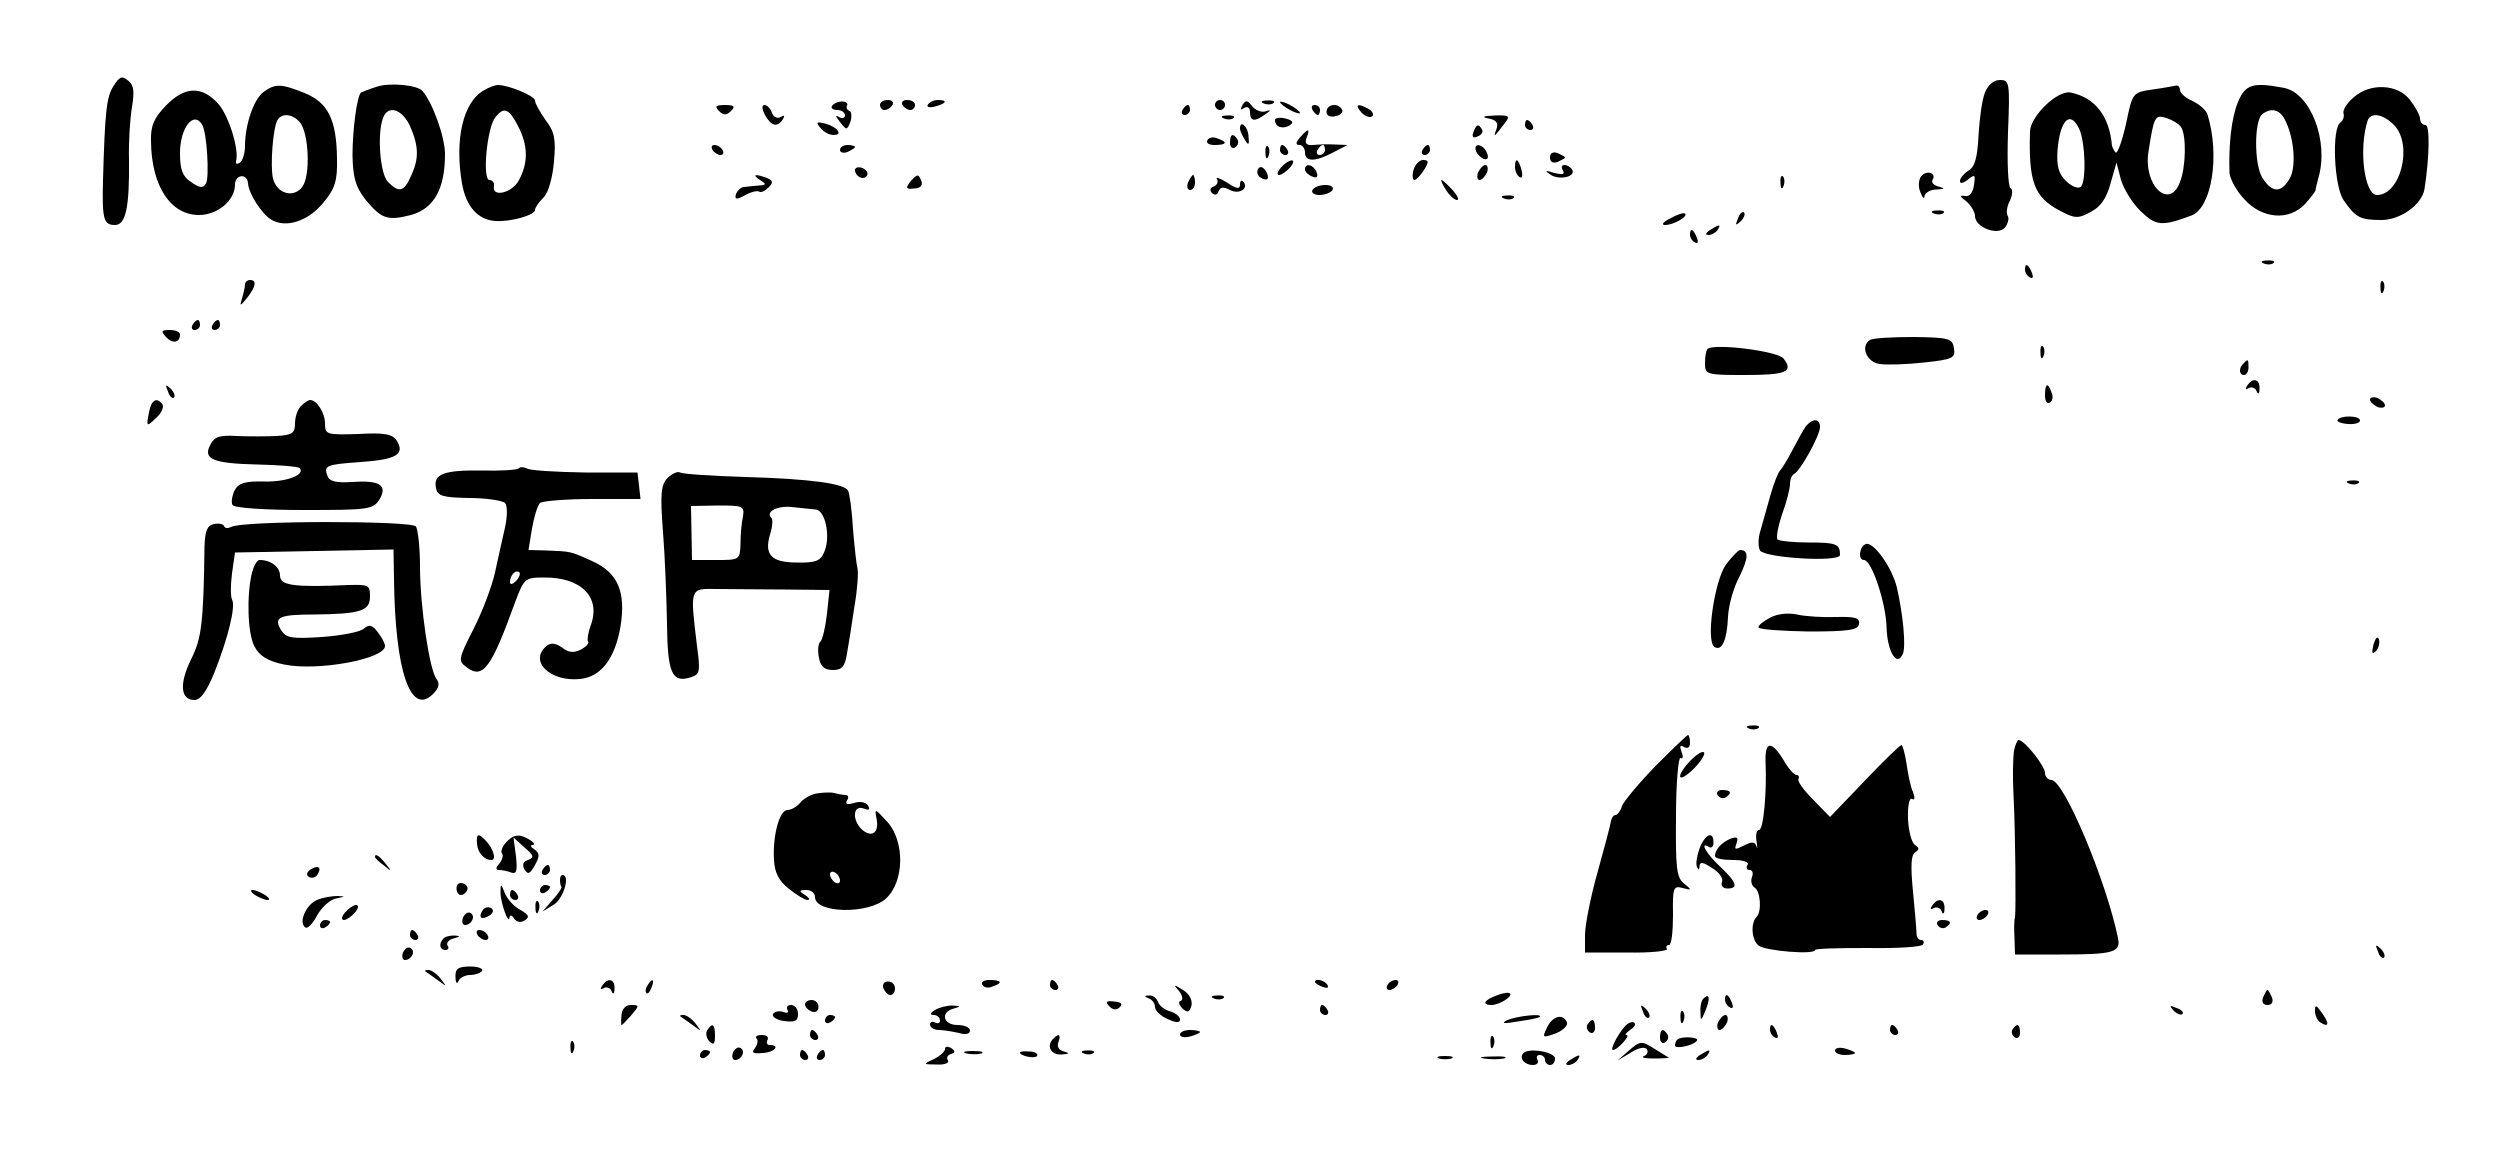
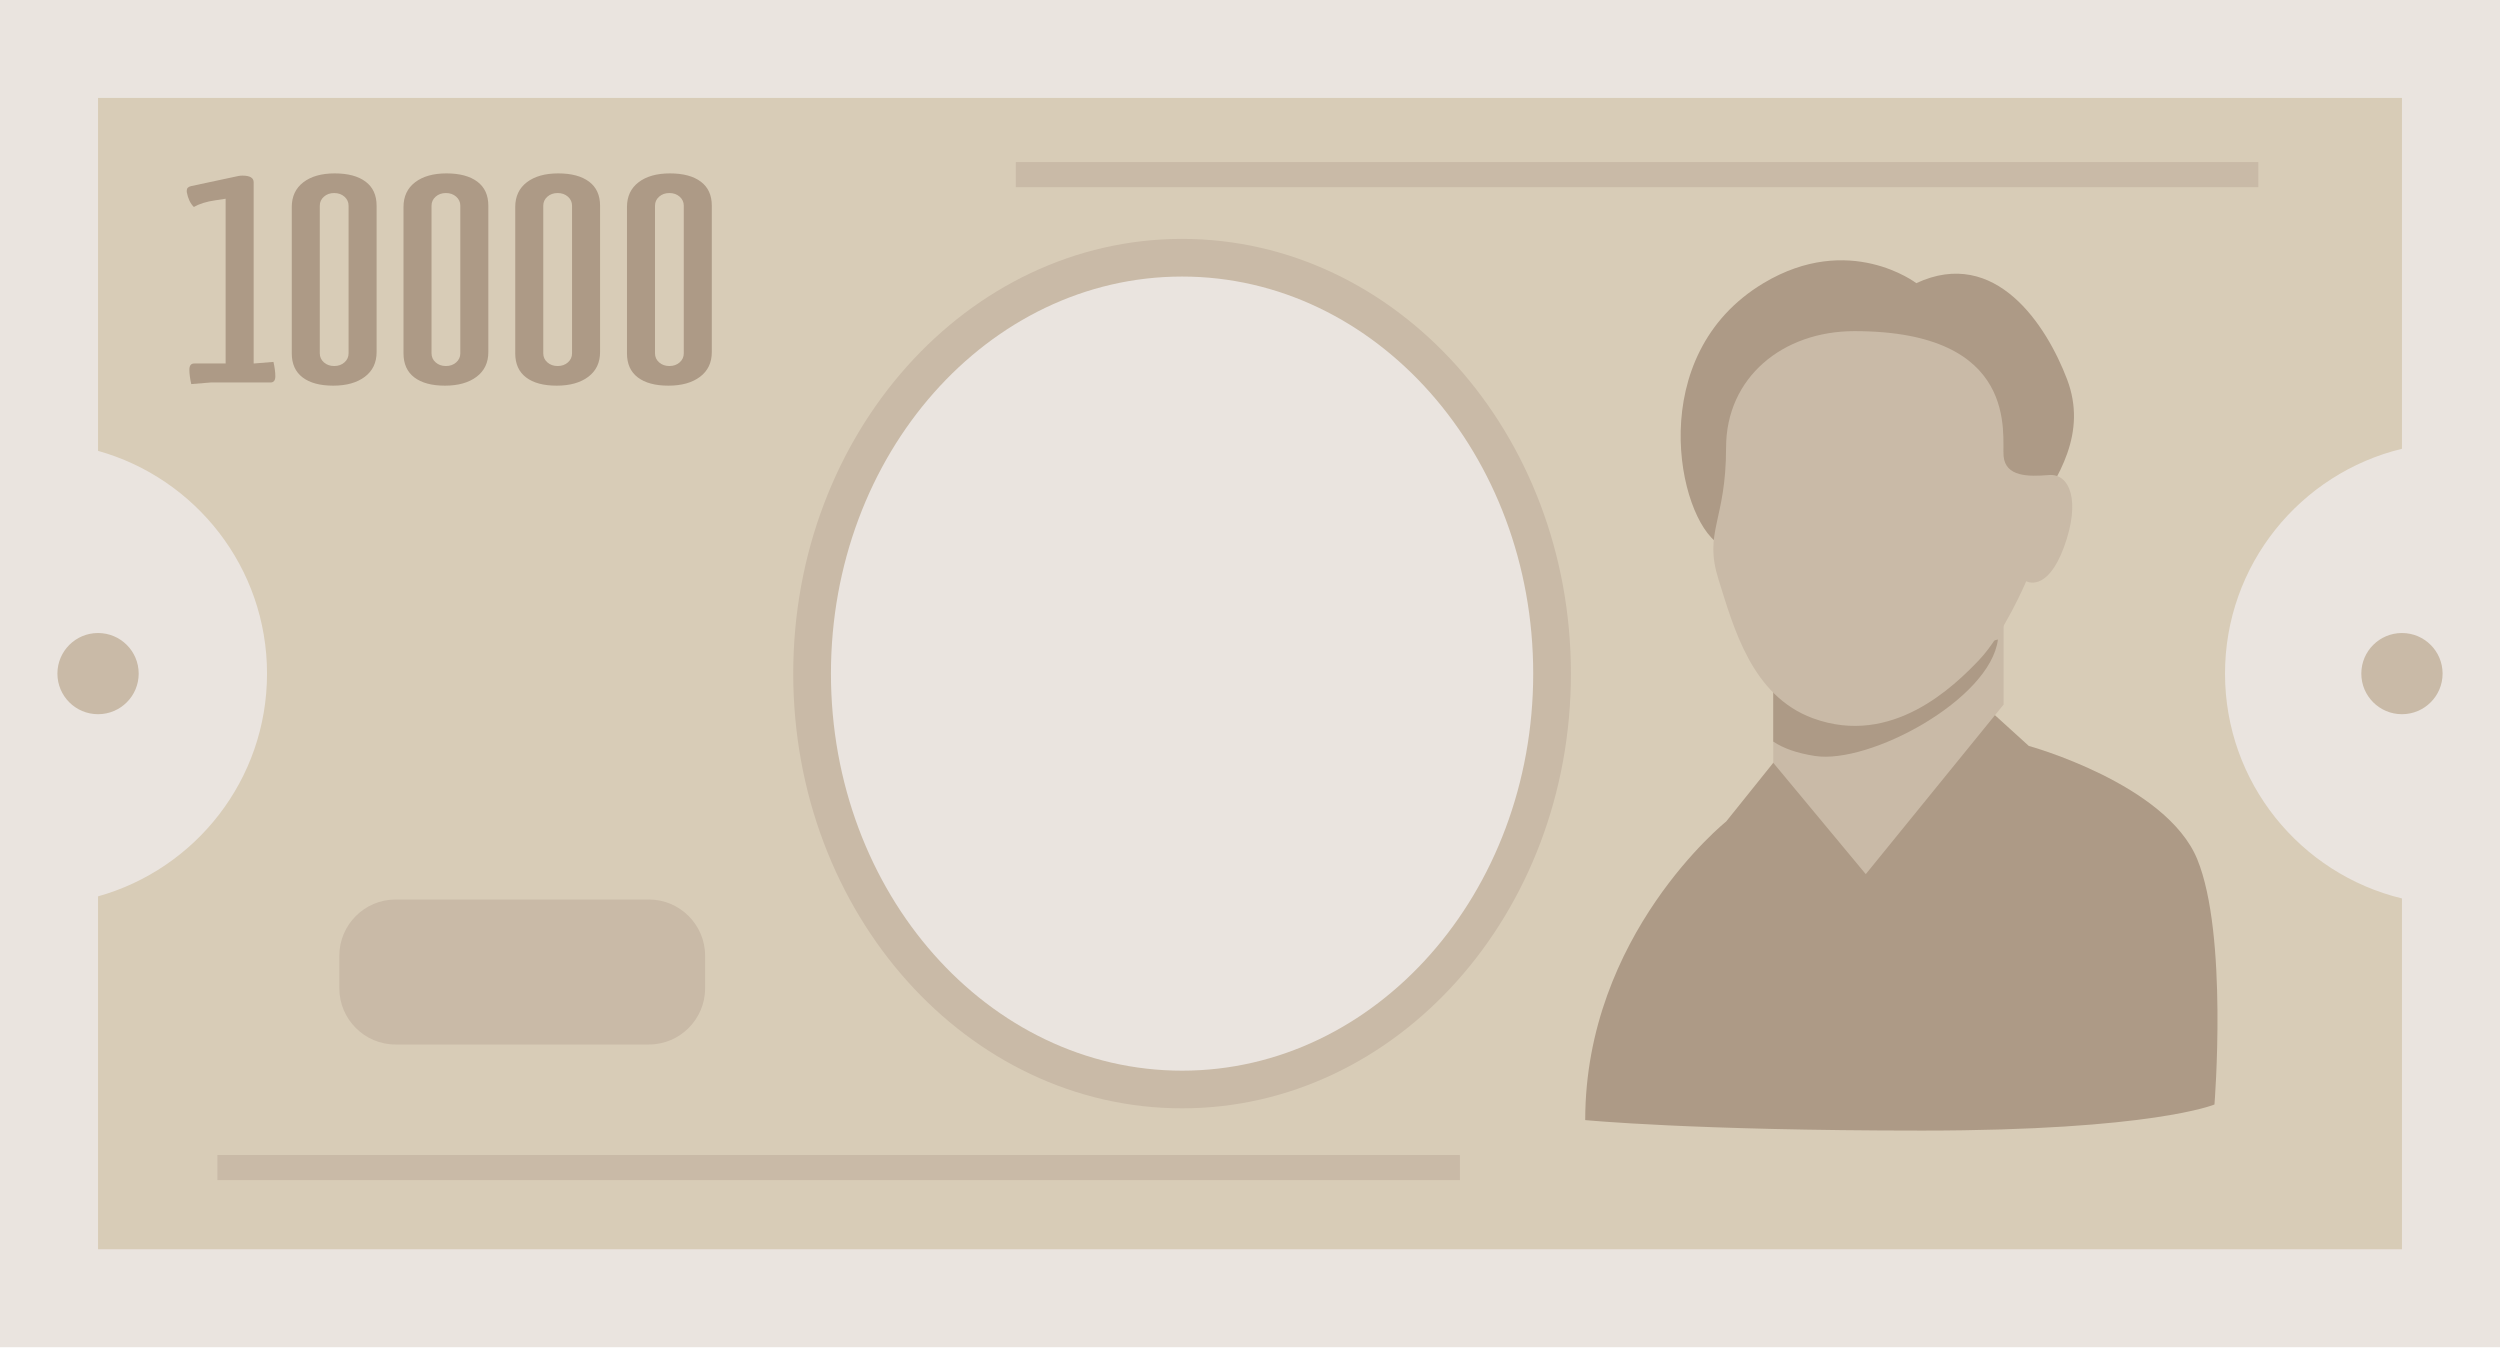
- <svg xmlns="http://www.w3.org/2000/svg" version="1.0" width="500pt" height="235pt" viewBox="0 0 500 235" preserveAspectRatio="xMidYMid meet">
-   <g transform="translate(0,235) scale(0.1,-0.1)" fill="#000000" stroke="none">
-     <path d="M227 2178 c-14 -22 -17 -49 -21 -188 -2 -78 1 -90 24 -90 22 0 29 37 28 130 -1 36 2 83 6 106 5 31 4 44 -8 53 -12 10 -17 8 -29 -11z" />
-     <path d="M755 2177 c-16 -5 -31 -11 -33 -12 -8 -7 -17 -74 -17 -126 1 -44 6 -62 25 -87 33 -40 44 -44 92 -32 46 13 68 52 68 122 0 34 -25 103 -45 126 -10 12 -65 17 -90 9z m65 -79 c18 -41 18 -66 2 -100 -14 -32 -24 -34 -46 -12 -16 16 -22 96 -10 128 10 27 38 18 54 -16z" />
-     <path d="M3970 2165 c-6 -14 -11 -53 -13 -86 -2 -45 -8 -64 -20 -70 -9 -6 -17 -15 -17 -21 0 -6 6 -5 16 3 14 11 15 10 12 -11 -2 -15 -9 -24 -18 -22 -11 2 -11 -1 3 -11 9 -8 17 -21 17 -29 0 -23 46 -40 60 -23 6 8 9 19 5 24 -3 6 -1 19 5 30 5 11 6 22 1 25 -5 3 -7 53 -5 111 4 100 3 105 -16 105 -13 0 -24 -10 -30 -25z" />
-     <path d="M527 2166 c-20 -15 -37 -66 -37 -108 0 -15 -5 -30 -10 -33 -6 -4 -9 -3 -8 2 7 24 -15 93 -36 116 -33 36 -67 34 -104 -4 -24 -25 -31 -40 -30 -72 1 -89 39 -147 96 -147 37 0 72 29 72 61 0 20 24 23 26 3 1 -21 27 -61 46 -73 29 -18 74 -4 105 34 23 28 28 43 27 88 -1 78 -18 112 -65 131 -47 19 -59 19 -82 2z m73 -61 c18 -22 21 -106 5 -128 -17 -24 -51 -15 -59 16 -6 25 0 102 9 117 9 15 31 12 45 -5z m-196 -4 c10 -15 15 -106 8 -118 -6 -10 -13 -9 -30 3 -17 11 -22 25 -22 58 0 50 27 85 44 57z" />
-     <path d="M967 2169 c-41 -24 -58 -98 -43 -186 8 -46 32 -73 67 -75 31 -2 79 12 79 22 0 5 8 16 17 25 10 10 18 39 21 72 4 45 1 60 -17 83 -11 16 -21 33 -21 39 0 9 -53 31 -74 31 -6 0 -19 -5 -29 -11z m69 -71 c20 -38 21 -73 2 -108 -13 -26 -55 -36 -50 -12 1 6 -3 12 -9 12 -15 0 -5 106 12 126 17 21 27 17 45 -18z" />
-     <path d="M4305 2171 c-40 -6 -40 -6 -53 -69 -8 -35 -17 -60 -21 -57 -3 4 -6 10 -7 13 -5 60 -34 97 -83 107 -26 5 -80 -47 -81 -78 -3 -100 8 -131 59 -158 30 -16 37 -17 62 -3 20 10 32 27 40 57 l12 42 9 -35 c6 -19 23 -47 40 -63 30 -29 42 -30 101 -8 41 16 57 121 32 202 -3 9 -17 21 -30 27 -14 6 -25 16 -25 22 0 5 -3 9 -7 9 -5 -1 -26 -5 -48 -8z m57 -75 c11 -16 10 -80 -2 -110 -21 -57 -74 -7 -63 61 11 71 13 74 36 67 12 -4 25 -12 29 -18z m-204 -3 c13 -26 15 -110 3 -117 -6 -4 -19 2 -30 13 -14 14 -18 30 -16 60 5 61 25 81 43 44z" />
-     <path d="M4476 2146 c-13 -31 -19 -85 -17 -142 1 -12 14 -36 30 -53 36 -39 89 -43 121 -9 11 12 20 24 21 27 0 3 3 15 6 26 21 73 -16 168 -68 179 -63 12 -78 8 -93 -28z m93 -34 c19 -35 24 -93 11 -118 -17 -30 -35 -31 -55 0 -17 26 -17 116 0 128 17 13 34 9 44 -10z" />
-     <path d="M4707 2155 c-13 -11 -22 -25 -20 -32 2 -6 -1 -14 -6 -18 -18 -11 -13 -127 6 -155 24 -35 33 -40 76 -40 38 0 81 31 86 62 10 64 11 128 2 128 -6 0 -11 6 -11 13 0 6 -9 23 -20 37 -24 32 -80 35 -113 5z m82 -56 c37 -40 12 -139 -35 -139 -25 0 -37 91 -19 148 6 19 32 14 54 -9z" />
-     <path d="M1664 2138 c-3 -4 2 -8 10 -8 9 0 16 -5 16 -11 0 -5 -6 -7 -12 -3 -8 5 -7 1 2 -10 13 -17 14 -17 21 1 3 10 2 20 -2 21 -5 2 -7 7 -5 11 3 4 -2 8 -10 8 -8 0 -17 -4 -20 -9z" />
-     <path d="M1760 2140 c0 -5 4 -10 9 -10 6 0 13 5 16 10 3 6 -1 10 -9 10 -9 0 -16 -4 -16 -10z" />
-     <path d="M1805 2140 c3 -5 10 -10 16 -10 5 0 9 5 9 10 0 6 -7 10 -16 10 -8 0 -12 -4 -9 -10z" />
-     <path d="M1856 2141 c-4 -5 3 -7 14 -4 23 6 26 13 6 13 -8 0 -17 -4 -20 -9z" />
-     <path d="M2430 2140 c0 -5 5 -10 10 -10 6 0 10 5 10 10 0 6 -4 10 -10 10 -5 0 -10 -4 -10 -10z" />
-     <path d="M2485 2140 c-5 -9 -4 -11 3 -6 7 4 12 1 12 -8 0 -19 9 -20 30 -5 13 9 13 10 0 6 -8 -2 -20 3 -26 11 -9 12 -13 12 -19 2z" />
-     <path d="M2528 2143 c7 -3 16 -2 19 1 4 3 -2 6 -13 5 -11 0 -14 -3 -6 -6z" />
-     <path d="M2560 2146 c0 -3 9 -10 20 -16 11 -6 20 -8 20 -6 0 3 -9 10 -20 16 -11 6 -20 8 -20 6z" />
-     <path d="M1438 2128 c9 -9 15 -9 24 0 9 9 7 12 -12 12 -19 0 -21 -3 -12 -12z" />
-     <path d="M1530 2120 c12 -22 25 -26 36 -8 4 7 3 8 -5 4 -6 -4 -14 0 -17 8 -3 9 -10 16 -15 16 -6 0 -5 -9 1 -20z" />
-     <path d="M2365 2130 c-3 -5 -1 -10 4 -10 6 0 11 5 11 10 0 6 -2 10 -4 10 -3 0 -8 -4 -11 -10z" />
-     <path d="M2625 2130 c3 -5 8 -10 11 -10 2 0 4 5 4 10 0 6 -5 10 -11 10 -5 0 -7 -4 -4 -10z" />
-     <path d="M2653 2126 c0 -8 8 -11 19 -8 10 2 15 8 12 13 -8 14 -31 11 -31 -5z" />
-     <path d="M2722 2126 c7 -8 17 -12 22 -9 4 3 2 9 -5 14 -22 13 -31 11 -17 -5z" />
-     <path d="M2448 2113 c7 -3 16 -2 19 1 4 3 -2 6 -13 5 -11 0 -14 -3 -6 -6z" />
-     <path d="M2550 2110 c0 -14 15 -19 29 -11 9 6 7 10 -8 14 -12 3 -21 1 -21 -3z" />
-     <path d="M2977 2113 c16 -3 20 -9 16 -21 -7 -18 -5 -17 16 11 12 15 10 17 -20 16 -23 -1 -27 -3 -12 -6z" />
-     <path d="M1641 2094 c6 -8 18 -14 26 -14 20 0 8 16 -17 23 -17 4 -19 3 -9 -9z" />
-     <path d="M3050 2100 c0 -5 5 -10 11 -10 5 0 7 5 4 10 -3 6 -8 10 -11 10 -2 0 -4 -4 -4 -10z" />
-     <path d="M2480 2093 c0 -5 5 -15 10 -23 7 -12 9 -10 7 8 -1 19 -17 33 -17 15z" />
-     <path d="M2947 2086 c-4 -10 -1 -13 8 -9 8 3 12 9 9 14 -7 12 -11 11 -17 -5z" />
-     <path d="M2600 2075 c-9 -10 -9 -15 -1 -15 6 0 11 -7 11 -15 0 -19 20 -19 56 0 l29 15 -25 1 c-14 1 -34 0 -44 -1 -13 -1 -17 3 -13 14 8 20 3 20 -13 1z m50 -25 c0 -5 -5 -10 -11 -10 -5 0 -7 5 -4 10 3 6 8 10 11 10 2 0 4 -4 4 -10z" />
-     <path d="M2415 2070 c-4 -6 3 -10 14 -10 25 0 27 6 6 13 -8 4 -17 2 -20 -3z" />
-     <path d="M2460 2064 c0 -8 5 -12 10 -9 6 4 8 11 5 16 -9 14 -15 11 -15 -7z" />
-     <path d="M1425 2050 c3 -5 11 -10 16 -10 6 0 7 5 4 10 -3 6 -11 10 -16 10 -6 0 -7 -4 -4 -10z" />
-     <path d="M1680 2050 c0 -5 7 -7 15 -4 8 4 15 8 15 10 0 2 -7 4 -15 4 -8 0 -15 -4 -15 -10z" />
-     <path d="M2531 2044 c0 -11 3 -14 6 -6 3 7 2 16 -1 19 -3 4 -6 -2 -5 -13z" />
-     <path d="M2560 2050 c0 -5 5 -10 11 -10 5 0 7 5 4 10 -3 6 -8 10 -11 10 -2 0 -4 -4 -4 -10z" />
-     <path d="M2845 2050 c-3 -5 -1 -10 4 -10 6 0 11 5 11 10 0 6 -2 10 -4 10 -3 0 -8 -4 -11 -10z" />
-     <path d="M2952 2048 c2 -6 10 -14 16 -16 7 -2 10 2 6 12 -7 18 -28 22 -22 4z" />
-     <path d="M3100 2035 c0 -9 6 -12 15 -9 8 4 15 7 15 9 0 2 -7 5 -15 9 -9 3 -15 0 -15 -9z" />
-     <path d="M2562 2015 c-7 -8 -9 -15 -4 -15 5 0 15 7 22 15 16 19 -1 19 -18 0z" />
-     <path d="M2827 2010 c-3 -11 -2 -20 2 -20 3 0 12 9 19 20 10 16 10 20 -2 20 -7 0 -16 -9 -19 -20z" />
-     <path d="M3030 2016 c0 -8 4 -17 9 -20 5 -4 7 3 4 14 -6 23 -13 26 -13 6z" />
-     <path d="M1710 2010 c0 -13 18 -22 24 -11 3 5 -1 11 -9 15 -8 3 -15 1 -15 -4z" />
-     <path d="M2516 2012 c-3 -6 -1 -14 5 -17 14 -9 20 -2 10 14 -6 8 -11 9 -15 3z" />
-     <path d="M2610 2011 c0 -5 7 -11 14 -14 10 -4 13 -1 9 9 -6 15 -23 19 -23 5z" />
-     <path d="M2956 2005 c-3 -8 -1 -15 3 -15 5 0 11 7 15 15 3 8 1 15 -3 15 -5 0 -11 -7 -15 -15z" />
-     <path d="M3126 2009 c4 -8 -1 -9 -17 -5 -19 6 -21 5 -7 -4 18 -11 51 -3 42 11 -3 5 -10 9 -15 9 -6 0 -7 -5 -3 -11z" />
-     <path d="M3842 1997 c-5 -7 -6 -21 -1 -32 4 -11 8 -14 8 -7 1 6 11 13 24 13 17 1 18 2 4 6 -9 2 -15 8 -12 13 9 14 -12 21 -23 7z" />
-     <path d="M1520 1990 c13 -8 13 -10 -2 -11 -10 -1 -23 -2 -30 -3 -6 0 -13 -7 -16 -14 -3 -11 0 -12 17 -3 12 7 25 10 29 8 4 -3 12 1 19 8 10 10 9 14 -3 19 -24 9 -31 7 -14 -4z" />
-     <path d="M1820 1986 c-9 -12 -8 -15 8 -13 12 0 18 6 15 14 -6 16 -8 16 -23 -1z" />
-     <path d="M2376 1985 c-3 -8 -1 -15 4 -15 6 0 10 7 10 15 0 8 -2 15 -4 15 -2 0 -6 -7 -10 -15z" />
-     <path d="M2434 1992 c3 -6 0 -12 -6 -15 -8 -2 -9 -8 -4 -13 5 -5 11 -4 13 3 3 9 10 10 23 3 19 -10 39 4 26 17 -3 4 -6 1 -6 -6 0 -10 -7 -9 -26 4 -15 9 -24 12 -20 7z" />
-     <path d="M3561 1984 c0 -11 3 -14 6 -6 3 7 2 16 -1 19 -3 4 -6 -2 -5 -13z" />
-     <path d="M2892 1970 c7 -11 17 -20 22 -20 5 0 1 9 -9 20 -10 11 -20 20 -22 20 -2 0 2 -9 9 -20z" />
-     <path d="M2625 1970 c-3 -5 3 -10 14 -10 11 0 23 5 26 10 3 6 -3 10 -14 10 -11 0 -23 -4 -26 -10z" />
-     <path d="M3008 1953 c7 -3 16 -2 19 1 4 3 -2 6 -13 5 -11 0 -14 -3 -6 -6z" />
-     <path d="M3340 1913 c-14 -7 -18 -13 -10 -13 17 0 47 17 40 23 -3 2 -16 -2 -30 -10z" />
-     <path d="M3476 1913 c-6 -14 -5 -15 5 -6 7 7 10 15 7 18 -3 3 -9 -2 -12 -12z" />
-     <path d="M3868 1923 c7 -3 16 -2 19 1 4 3 -2 6 -13 5 -11 0 -14 -3 -6 -6z" />
-     <path d="M3420 1890 c-9 -6 -10 -10 -3 -10 6 0 15 5 18 10 8 12 4 12 -15 0z" />
-     <path d="M3380 1881 c0 -6 4 -13 10 -16 6 -3 7 1 4 9 -7 18 -14 21 -14 7z" />
-     <path d="M4528 1823 c7 -3 16 -2 19 1 4 3 -2 6 -13 5 -11 0 -14 -3 -6 -6z" />
-     <path d="M4050 1811 c0 -6 4 -13 10 -16 6 -3 7 1 4 9 -7 18 -14 21 -14 7z" />
-     <path d="M490 1781 c0 -5 -3 -18 -6 -28 -5 -16 -4 -16 10 1 18 23 20 36 6 36 -5 0 -10 -4 -10 -9z" />
-     <path d="M4761 1774 c0 -11 3 -14 6 -6 3 7 2 16 -1 19 -3 4 -6 -2 -5 -13z" />
-     <path d="M385 1700 c-3 -5 -1 -10 4 -10 6 0 11 5 11 10 0 6 -2 10 -4 10 -3 0 -8 -4 -11 -10z" />
-     <path d="M425 1700 c-3 -5 -1 -10 4 -10 6 0 11 5 11 10 0 6 -2 10 -4 10 -3 0 -8 -4 -11 -10z" />
-     <path d="M332 1676 c13 -14 28 -12 28 5 0 5 -9 9 -20 9 -17 0 -19 -2 -8 -14z" />
-     <path d="M3740 1670 c-20 -12 -7 -45 20 -48 13 -2 53 -1 88 3 57 6 63 9 60 28 -3 20 -9 22 -80 23 -42 0 -82 -2 -88 -6z" />
-     <path d="M3415 1652 c-3 -3 -5 -16 -5 -29 0 -22 3 -23 79 -23 83 0 99 6 78 33 -12 15 -140 31 -152 19z" />
-     <path d="M4081 1644 c0 -11 3 -14 6 -6 3 7 2 16 -1 19 -3 4 -6 -2 -5 -13z" />
-     <path d="M4487 1623 c-10 -9 -9 -23 1 -23 5 0 9 7 9 15 0 17 -1 18 -10 8z" />
-     <path d="M4494 1578 c-4 -6 -3 -8 4 -4 5 3 13 0 15 -6 3 -8 6 -6 6 5 1 19 -14 23 -25 5z" />
-     <path d="M336 1567 c3 -10 9 -15 12 -12 3 3 0 11 -7 18 -10 9 -11 8 -5 -6z" />
-     <path d="M4090 1559 c0 -11 4 -18 10 -14 5 3 7 12 3 20 -7 21 -13 19 -13 -6z" />
-     <path d="M4740 1551 c0 -5 7 -11 15 -15 8 -3 15 -1 15 3 0 5 -7 11 -15 15 -8 3 -15 1 -15 -3z" />
-     <path d="M298 1525 c-6 -29 -5 -30 16 -9 9 8 14 20 11 25 -11 16 -23 9 -27 -16z" />
-     <path d="M602 1538 c-7 -7 -12 -22 -12 -35 0 -20 -6 -23 -37 -25 -21 -1 -57 -1 -80 0 -33 2 -44 -1 -52 -17 -16 -29 4 -38 94 -40 43 -1 81 -4 84 -7 13 -13 -25 -28 -69 -27 -40 1 -53 -3 -61 -18 -5 -11 -7 -24 -4 -29 4 -6 65 -10 143 -10 129 0 138 1 151 21 17 29 0 39 -56 35 -30 -2 -44 1 -48 12 -8 21 -3 23 67 28 70 5 88 15 72 42 -9 14 -24 17 -78 14 -63 -2 -66 -1 -66 21 0 21 -16 47 -30 47 -3 0 -11 -5 -18 -12z" />
-     <path d="M4675 1510 c-2 -3 7 -7 21 -8 13 -1 24 2 24 7 0 10 -39 11 -45 1z" />
-     <path d="M3612 1498 c-5 -7 -17 -29 -27 -48 -10 -19 -21 -37 -24 -40 -4 -3 -13 -25 -20 -50 -7 -25 -16 -57 -20 -71 -5 -15 -5 -33 -1 -40 10 -15 160 -24 160 -9 0 22 -7 25 -62 25 -31 0 -59 3 -63 6 -3 4 1 26 9 50 9 24 16 52 16 61 0 9 4 18 8 20 12 5 52 77 52 94 0 17 -14 18 -28 2z" />
-     <path d="M1037 1413 c-4 -3 -37 -5 -74 -4 -75 1 -97 -7 -91 -35 3 -16 13 -19 66 -20 34 0 67 -5 72 -10 5 -5 5 -26 0 -49 -5 -22 -14 -62 -20 -90 -6 -27 -25 -78 -43 -113 -31 -61 -31 -64 -13 -77 32 -24 49 0 96 130 18 48 20 50 57 50 76 1 116 -40 94 -97 -5 -14 -7 -28 -5 -31 3 -3 -3 -10 -14 -16 -14 -7 -24 -7 -38 4 -13 9 -23 10 -31 3 -36 -30 7 -72 67 -66 42 4 70 41 81 105 11 69 -5 107 -55 130 -46 21 -44 20 -92 22 l-37 1 7 43 c4 23 11 46 16 51 4 4 52 8 105 8 l96 0 -3 27 -3 26 -105 0 c-58 1 -110 4 -116 8 -6 3 -14 4 -17 0z m-5 -225 c-7 -7 -12 -8 -12 -2 0 14 12 26 19 19 2 -3 -1 -11 -7 -17z" />
-     <path d="M1335 1394 c-13 -14 -15 -31 -9 -108 4 -50 7 -132 8 -183 1 -99 10 -119 46 -108 20 6 21 11 14 63 -14 117 -15 115 39 114 26 0 87 -1 136 -1 l90 -1 -5 -47 c-3 -27 -9 -52 -13 -56 -5 -4 -6 -19 -3 -33 3 -17 11 -24 28 -24 18 0 24 7 28 33 3 17 10 60 15 95 6 34 8 68 6 75 -2 7 -6 42 -9 79 -2 37 -7 72 -10 77 -9 14 -73 23 -204 27 -68 2 -127 6 -132 9 -4 3 -16 -2 -25 -11z m151 -77 c-3 -12 -5 -37 -5 -54 -1 -33 -2 -33 -49 -33 l-48 0 -1 54 -1 54 54 1 c50 0 53 -1 50 -22z m145 14 c20 -1 31 -56 17 -86 -7 -17 -18 -21 -54 -20 -51 0 -66 15 -54 56 5 15 6 30 3 33 -13 12 11 25 40 22 18 -2 39 -4 48 -5z" />
-     <path d="M4698 1383 c7 -3 16 -2 19 1 4 3 -2 6 -13 5 -11 0 -14 -3 -6 -6z" />
-     <path d="M428 1302 c-14 -3 -18 -14 -19 -45 -2 -155 -6 -184 -27 -226 -24 -49 -21 -81 7 -81 12 0 24 17 39 53 28 70 44 135 36 148 -3 6 -3 29 0 52 l6 42 159 3 158 3 1 -58 c2 -185 33 -276 78 -231 12 12 14 21 7 30 -14 18 -33 145 -33 225 0 37 -4 73 -8 80 -8 12 -350 12 -370 -1 -6 -3 -12 -3 -14 2 -1 4 -11 6 -20 4z" />
-     <path d="M3732 1262 c-13 -4 -17 -32 -4 -32 15 0 43 -83 45 -132 1 -51 21 -84 33 -55 6 16 0 78 -12 131 -9 40 -47 93 -62 88z" />
-     <path d="M3452 1221 c-23 -32 -41 -154 -23 -165 15 -9 25 14 27 60 1 23 11 59 23 81 18 37 19 53 1 53 -3 0 -16 -13 -28 -29z" />
-     <path d="M504 1205 c-11 -46 -9 -122 5 -148 10 -19 26 -29 59 -36 67 -14 202 11 202 37 0 5 -6 17 -14 27 -11 15 -17 17 -28 8 -7 -7 -45 -14 -84 -17 -61 -4 -72 -2 -82 14 -15 25 -5 31 65 31 94 1 113 7 113 36 0 23 -3 24 -42 23 -111 -5 -138 -1 -138 19 0 17 -18 31 -41 31 -5 0 -11 -11 -15 -25z" />
-     <path d="M3539 1114 c-13 -7 -23 -15 -22 -19 2 -4 47 -7 100 -8 81 0 99 3 101 15 2 12 -7 15 -45 14 -26 -1 -62 1 -79 5 -19 4 -41 1 -55 -7z" />
-     <path d="M4747 1061 c-4 -17 -3 -21 5 -13 5 5 8 16 6 23 -3 8 -7 3 -11 -10z" />
-     <path d="M3498 893 c7 -3 16 -2 19 1 4 3 -2 6 -13 5 -11 0 -14 -3 -6 -6z" />
-     <path d="M3311 818 c-33 -34 -63 -70 -67 -80 -3 -10 -9 -18 -13 -18 -4 0 -8 -6 -9 -12 -1 -7 -13 -53 -27 -103 -14 -49 -25 -106 -25 -125 l0 -35 84 0 c47 -1 82 3 80 7 -3 4 -1 8 4 8 5 0 8 27 8 60 -1 55 1 59 19 54 19 -5 19 -4 3 9 -15 12 -17 31 -16 135 0 67 5 119 9 116 5 -3 6 3 2 12 -4 12 -3 15 5 10 7 -4 12 -1 12 8 0 9 -2 16 -4 16 -2 0 -31 -28 -65 -62z" />
-     <path d="M4028 848 c-2 -13 -3 -52 -1 -88 4 -75 5 -231 3 -245 -2 -6 -2 -24 -1 -42 l1 -32 90 0 c107 0 122 4 116 33 -24 116 -108 315 -133 316 -7 0 -13 7 -13 14 0 14 -41 66 -53 66 -2 0 -7 -10 -9 -22z" />
-     <path d="M3531 828 c3 -62 -4 -138 -13 -138 -5 0 -7 -10 -5 -22 2 -13 2 -17 0 -11 -3 10 -9 10 -25 2 -18 -9 -20 -9 -15 4 4 12 2 14 -11 10 -18 -7 -32 -22 -32 -35 0 -5 16 -8 36 -8 21 0 33 -4 29 -10 -3 -5 -2 -10 4 -10 6 0 8 -6 5 -14 -3 -8 -1 -17 5 -21 12 -7 15 -48 4 -59 -12 -12 -10 -46 4 -57 13 -11 113 -19 113 -9 0 3 47 4 105 4 58 -1 108 2 111 7 3 5 1 9 -4 9 -5 0 -9 6 -9 13 0 6 -3 44 -7 84 -5 50 -4 73 4 78 9 6 9 9 0 15 -7 5 -13 28 -14 53 -1 25 3 43 8 39 6 -3 6 3 2 14 -5 10 -10 36 -13 57 -3 20 -8 37 -10 37 -3 0 -36 -32 -74 -72 l-69 -72 -34 35 c-19 19 -32 37 -29 41 2 5 0 8 -4 8 -5 0 -17 14 -26 30 -24 39 -37 38 -36 -2z" />
-     <path d="M3381 829 c-31 -33 -26 -48 6 -17 15 15 24 30 21 33 -3 4 -15 -4 -27 -16z" />
-     <path d="M1633 763 c-12 -2 -27 -11 -33 -19 -7 -8 -18 -14 -25 -14 -16 0 -30 -51 -27 -100 1 -25 10 -42 29 -57 16 -13 33 -23 38 -23 6 0 3 5 -5 10 -13 8 -12 10 3 10 9 0 17 -6 17 -14 0 -33 107 -35 142 -3 37 34 38 115 2 154 -24 26 -25 27 -21 6 6 -28 -9 -39 -28 -23 -21 18 -20 51 2 43 11 -4 14 -3 9 6 -5 7 -16 9 -28 5 -14 -4 -18 -2 -14 5 4 6 3 11 -3 11 -5 0 -15 2 -23 4 -7 2 -23 1 -35 -1z m47 -174 c0 -6 -4 -7 -10 -4 -5 3 -10 11 -10 16 0 6 5 7 10 4 6 -3 10 -11 10 -16z" />
-     <path d="M3435 760 c4 -6 11 -8 16 -5 14 9 11 15 -7 15 -8 0 -12 -5 -9 -10z" />
-     <path d="M954 663 c1 -18 14 -33 29 -33 10 0 4 22 -10 37 -16 18 -21 16 -19 -4z" />
-     <path d="M1011 664 c-7 -8 -10 -18 -7 -21 3 -3 1 -12 -5 -20 -8 -8 -8 -13 -1 -13 6 0 17 -2 24 -5 11 -4 13 3 10 32 l-5 38 22 -20 c19 -16 20 -20 7 -25 -10 -3 -12 -10 -7 -19 7 -11 11 -9 21 9 10 18 9 24 -1 31 -8 5 -9 9 -4 9 6 0 3 5 -5 10 -21 13 -33 12 -49 -6z" />
-     <path d="M3399 653 c-5 -14 -8 -31 -5 -37 3 -7 5 -6 5 2 1 9 7 8 25 -4 14 -8 23 -21 20 -28 -3 -7 2 -13 11 -13 22 0 19 12 -15 44 -27 25 -42 51 -22 39 5 -3 9 1 9 9 0 24 -17 17 -28 -12z" />
-     <path d="M750 636 c0 -2 8 -10 18 -17 15 -13 16 -12 3 4 -13 16 -21 21 -21 13z" />
-     <path d="M621 611 c-8 -6 -9 -11 -3 -15 6 -3 14 -1 17 5 9 14 2 20 -14 10z" />
-     <path d="M1085 610 c-3 -5 -1 -10 4 -10 6 0 11 5 11 10 0 6 -2 10 -4 10 -3 0 -8 -4 -11 -10z" />
-     <path d="M1120 590 c0 -5 1 -12 3 -14 1 -2 -7 -14 -18 -26 l-20 -23 23 14 c19 12 33 59 17 59 -3 0 -5 -4 -5 -10z" />
-     <path d="M913 574 c0 -16 13 -19 21 -5 3 5 0 11 -7 14 -8 3 -14 -1 -14 -9z" />
-     <path d="M1001 565 c0 -21 17 -67 18 -50 1 6 5 5 9 -2 5 -7 13 -9 21 -4 11 7 9 11 -8 21 -12 6 -26 21 -31 33 -8 20 -9 21 -9 2z" />
-     <path d="M1080 569 c0 -5 5 -7 10 -4 6 3 10 8 10 11 0 2 -4 4 -10 4 -5 0 -10 -5 -10 -11z" />
-     <path d="M510 560 c8 -5 20 -10 25 -10 6 0 3 5 -5 10 -8 5 -19 10 -25 10 -5 0 -3 -5 5 -10z" />
-     <path d="M1020 560 c0 -5 5 -10 11 -10 5 0 7 5 4 10 -3 6 -8 10 -11 10 -2 0 -4 -4 -4 -10z" />
-     <path d="M634 550 c-22 -9 -38 -46 -23 -55 4 -3 15 8 23 24 9 16 26 32 38 34 19 4 20 4 3 5 -11 0 -30 -3 -41 -8z" />
-     <path d="M1071 534 c0 -11 3 -14 6 -6 3 7 2 16 -1 19 -3 4 -6 -2 -5 -13z" />
-     <path d="M3864 538 c-4 -6 -3 -8 4 -4 5 3 13 0 15 -6 3 -8 6 -6 6 5 1 19 -14 23 -25 5z" />
-     <path d="M690 525 c-7 -8 -8 -15 -2 -15 5 0 15 7 22 15 7 8 8 15 2 15 -5 0 -15 -7 -22 -15z" />
-     <path d="M965 529 c-9 -14 -2 -20 14 -10 8 6 9 11 3 15 -6 3 -14 1 -17 -5z" />
-     <path d="M926 515 c-3 -8 -1 -15 4 -15 13 0 22 18 11 24 -5 3 -11 -1 -15 -9z" />
-     <path d="M3955 520 c-3 -5 -2 -10 4 -10 5 0 13 5 16 10 3 6 2 10 -4 10 -5 0 -13 -4 -16 -10z" />
-     <path d="M640 499 c0 -5 5 -7 10 -4 6 3 10 8 10 11 0 2 -4 4 -10 4 -5 0 -10 -5 -10 -11z" />
-     <path d="M3875 500 c4 -6 11 -8 16 -5 14 9 11 15 -7 15 -8 0 -12 -5 -9 -10z" />
-     <path d="M820 480 c0 -5 5 -10 11 -10 5 0 7 5 4 10 -3 6 -8 10 -11 10 -2 0 -4 -4 -4 -10z" />
-     <path d="M955 480 c3 -5 11 -10 16 -10 6 0 7 5 4 10 -3 6 -11 10 -16 10 -6 0 -7 -4 -4 -10z" />
-     <path d="M887 473 c-10 -10 -8 -23 4 -23 5 0 8 4 4 9 -3 5 3 12 12 14 14 4 15 5 2 6 -9 0 -19 -2 -22 -6z" />
-     <path d="M806 445 c-3 -8 -1 -15 4 -15 13 0 22 18 11 24 -5 3 -11 -1 -15 -9z" />
-     <path d="M4756 447 c3 -10 9 -15 12 -12 3 3 0 11 -7 18 -10 9 -11 8 -5 -6z" />
-     <path d="M911 396 c0 -12 3 -15 6 -8 2 6 13 12 23 12 10 0 21 4 24 8 3 5 -8 9 -24 9 -24 0 -30 -5 -29 -21z" />
-     <path d="M851 407 c2 -1 13 -9 24 -17 19 -14 19 -14 6 3 -7 9 -18 17 -24 17 -6 0 -8 -1 -6 -3z" />
-     <path d="M1204 378 c-4 -6 -3 -8 4 -4 5 3 13 0 15 -6 3 -8 6 -6 6 5 1 19 -14 23 -25 5z" />
-     <path d="M1295 379 c-4 -6 -5 -12 -2 -15 2 -3 7 2 10 11 7 17 1 20 -8 4z" />
-     <path d="M1767 373 c3 -7 9 -13 14 -13 5 0 9 6 9 13 0 8 -6 14 -14 14 -8 0 -12 -6 -9 -14z" />
-     <path d="M1965 380 c3 -5 12 -7 20 -3 21 7 19 13 -6 13 -11 0 -18 -4 -14 -10z" />
-     <path d="M2100 380 c0 -5 5 -10 11 -10 5 0 7 5 4 10 -3 6 -8 10 -11 10 -2 0 -4 -4 -4 -10z" />
-     <path d="M2630 386 c0 -2 7 -7 16 -10 8 -3 12 -2 9 4 -6 10 -25 14 -25 6z" />
-     <path d="M2775 380 c-3 -5 -2 -10 4 -10 5 0 13 5 16 10 3 6 2 10 -4 10 -5 0 -13 -4 -16 -10z" />
-     <path d="M2358 368 c7 -9 9 -18 3 -20 -5 -1 -3 -8 4 -15 10 -9 14 -8 18 6 2 11 -4 23 -17 31 -19 12 -20 11 -8 -2z" />
-     <path d="M2993 359 c-25 -9 -30 -19 -10 -19 15 0 43 17 37 23 -3 3 -15 1 -27 -4z" />
-     <path d="M4526 355 c-3 -9 0 -15 9 -15 9 0 12 6 9 15 -4 8 -7 15 -9 15 -2 0 -5 -7 -9 -15z" />
-     <path d="M2298 353 c6 -2 12 -10 12 -17 0 -7 11 -18 25 -24 17 -8 25 -8 25 -1 0 6 -9 13 -19 16 -11 3 -22 11 -25 19 -3 8 -11 14 -18 13 -10 0 -10 -2 0 -6z" />
-     <path d="M2428 353 c7 -3 16 -2 19 1 4 3 -2 6 -13 5 -11 0 -14 -3 -6 -6z" />
-     <path d="M3407 353 c-4 -3 -7 -16 -6 -27 0 -19 1 -19 10 3 10 24 8 36 -4 24z" />
-     <path d="M3450 351 c0 -6 4 -13 10 -16 6 -3 7 1 4 9 -7 18 -14 21 -14 7z" />
-     <path d="M1610 341 c0 -5 6 -11 13 -14 8 -3 14 1 14 9 0 8 -6 14 -14 14 -7 0 -13 -4 -13 -9z" />
-     <path d="M2219 337 c7 -7 14 -8 21 -1 6 6 2 10 -12 11 -16 2 -18 -1 -9 -10z" />
-     <path d="M1243 320 c-1 -11 -1 -20 0 -20 2 0 10 9 20 20 16 19 16 20 -1 20 -11 0 -18 -8 -19 -20z" />
-     <path d="M1575 330 c3 -5 0 -7 -8 -4 -8 3 -18 1 -21 -4 -3 -5 7 -12 22 -14 22 -3 28 0 28 14 0 10 -6 18 -14 18 -7 0 -10 -4 -7 -10z" />
-     <path d="M1870 330 c-10 -6 -11 -10 -2 -10 6 0 12 -5 12 -11 0 -5 -4 -7 -10 -4 -5 3 -10 1 -10 -4 0 -6 8 -11 18 -11 9 0 27 -3 40 -6 13 -4 22 -2 22 5 0 6 -11 11 -25 11 -29 0 -35 26 -7 33 14 4 14 5 -3 6 -11 0 -27 -4 -35 -9z" />
-     <path d="M2640 330 c0 -5 5 -10 11 -10 5 0 7 5 4 10 -3 6 -8 10 -11 10 -2 0 -4 -4 -4 -10z" />
-     <path d="M3286 327 c3 -10 9 -15 12 -12 3 3 0 11 -7 18 -10 9 -11 8 -5 -6z" />
-     <path d="M4347 329 c7 -7 15 -10 18 -7 3 3 -2 9 -12 12 -14 6 -15 5 -6 -5z" />
-     <path d="M4630 328 c0 -9 5 -20 11 -23 17 -11 18 -2 3 19 -12 17 -14 17 -14 4z" />
-     <path d="M3361 314 c0 -11 3 -14 6 -6 3 7 2 16 -1 19 -3 4 -6 -2 -5 -13z" />
-     <path d="M1361 317 c2 -1 13 -9 24 -17 19 -14 19 -14 6 3 -7 9 -18 17 -24 17 -6 0 -8 -1 -6 -3z" />
-     <path d="M1650 309 c0 -5 5 -7 10 -4 6 3 10 8 10 11 0 2 -4 4 -10 4 -5 0 -10 -5 -10 -11z" />
-     <path d="M3015 310 c-14 -7 -8 -8 20 -3 22 3 42 7 44 9 9 8 -45 2 -64 -6z" />
-     <path d="M3094 295 c-10 -21 -9 -21 17 -12 15 6 25 16 23 22 -8 19 -29 13 -40 -10z" />
-     <path d="M3436 305 c-3 -8 -1 -15 3 -15 5 0 11 7 15 15 3 8 1 15 -3 15 -5 0 -11 -7 -15 -15z" />
-     <path d="M3175 301 c-3 -5 -1 -12 5 -16 5 -3 10 1 10 9 0 18 -6 21 -15 7z" />
-     <path d="M3255 302 c-13 -9 -37 -52 -29 -52 9 0 36 30 27 30 -4 0 -1 4 7 10 8 5 12 11 9 14 -2 3 -9 2 -14 -2z" />
-     <path d="M1414 289 c-3 -6 -1 -16 5 -22 8 -8 11 -5 11 11 0 24 -5 28 -16 11z" />
-     <path d="M3540 291 c0 -6 4 -13 10 -16 6 -3 7 1 4 9 -7 18 -14 21 -14 7z" />
-     <path d="M3780 290 c0 -5 5 -10 11 -10 5 0 7 5 4 10 -3 6 -8 10 -11 10 -2 0 -4 -4 -4 -10z" />
-     <path d="M4025 291 c-3 -5 -1 -12 5 -16 5 -3 10 1 10 9 0 18 -6 21 -15 7z" />
-     <path d="M1620 280 c0 -5 5 -10 11 -10 5 0 7 5 4 10 -3 6 -8 10 -11 10 -2 0 -4 -4 -4 -10z" />
-     <path d="M2360 281 c0 -5 9 -7 20 -4 11 3 20 7 20 9 0 2 -9 4 -20 4 -11 0 -20 -4 -20 -9z" />
-     <path d="M3320 274 c0 -8 5 -12 10 -9 6 4 8 11 5 16 -9 14 -15 11 -15 -7z" />
-     <path d="M1513 273 c4 -3 2 -12 -3 -19 -8 -9 -4 -12 15 -10 24 1 37 16 14 16 -5 0 -7 5 -4 10 3 6 -2 10 -11 10 -10 0 -14 -3 -11 -7z" />
-     <path d="M2107 273 c-15 -14 -6 -33 16 -32 16 1 17 3 5 6 -10 2 -15 10 -11 19 5 15 1 18 -10 7z" />
-     <path d="M2981 264 c0 -11 3 -14 6 -6 3 7 2 16 -1 19 -3 4 -6 -2 -5 -13z" />
-     <path d="M3355 271 c-3 -2 -5 -8 -5 -12 0 -8 38 0 44 10 5 7 -32 9 -39 2z" />
-     <path d="M1141 254 c0 -11 3 -14 6 -6 3 7 2 16 -1 19 -3 4 -6 -2 -5 -13z" />
-     <path d="M3258 249 l-23 -20 27 16 c15 10 29 12 32 6 3 -5 0 -11 -6 -13 -7 -3 2 -5 20 -5 17 0 31 1 30 2 -2 0 -15 9 -30 18 -25 16 -28 15 -50 -4z" />
-     <path d="M1466 245 c-3 -8 -1 -15 4 -15 13 0 22 18 11 24 -5 3 -11 -1 -15 -9z" />
-     <path d="M1890 252 c0 -5 -10 -14 -22 -20 -22 -10 -22 -11 5 -11 16 -1 26 3 23 8 -4 5 -1 11 6 13 9 3 9 6 0 12 -7 4 -12 3 -12 -2z" />
-     <path d="M3670 249 c0 -5 9 -9 20 -9 11 0 20 2 20 4 0 2 -9 6 -20 9 -11 3 -20 1 -20 -4z" />
-     <path d="M1400 239 c0 -5 5 -7 10 -4 6 3 10 8 10 11 0 2 -4 4 -10 4 -5 0 -10 -5 -10 -11z" />
-     <path d="M1600 240 c0 -5 5 -10 11 -10 5 0 7 5 4 10 -3 6 -8 10 -11 10 -2 0 -4 -4 -4 -10z" />
-     <path d="M1635 240 c-3 -5 -1 -10 4 -10 6 0 11 5 11 10 0 6 -2 10 -4 10 -3 0 -8 -4 -11 -10z" />
-     <path d="M1933 243 c9 -2 23 -2 30 0 6 3 -1 5 -18 5 -16 0 -22 -2 -12 -5z" />
-     <path d="M2040 245 c0 -7 30 -13 34 -7 3 4 -4 9 -15 9 -10 1 -19 0 -19 -2z" />
-     <path d="M2168 243 c7 -3 16 -2 19 1 4 3 -2 6 -13 5 -11 0 -14 -3 -6 -6z" />
-     <path d="M3047 244 c-10 -10 2 -24 19 -24 8 0 12 5 9 10 -3 6 -1 10 4 10 6 0 11 -4 11 -10 0 -5 5 -10 10 -10 6 0 10 6 10 13 0 13 -52 22 -63 11z" />
-     <path d="M3400 240 c-9 -6 -10 -10 -3 -10 6 0 15 5 18 10 8 12 4 12 -15 0z" />
-     <path d="M2878 233 c6 -2 18 -2 25 0 6 3 1 5 -13 5 -14 0 -19 -2 -12 -5z" />
-     <path d="M2968 233 c12 -2 30 -2 40 0 9 3 -1 5 -23 4 -22 0 -30 -2 -17 -4z" />
-     <path d="M3140 230 c-9 -6 -10 -10 -3 -10 6 0 15 5 18 10 8 12 4 12 -15 0z" />
+ <svg xmlns="http://www.w3.org/2000/svg" version="1.1" id="_x35_" x="0px" y="0px" viewBox="0 0 720 388" style="enable-background:new 0 0 720 388;" xml:space="preserve">
+   <style type="text/css">
+ 	.st0{fill:#EAE4DF;}
+ 	.st1{fill:#D8CCB7;}
+ 	.st2{fill:#C9BAA7;}
+ 	.st3{fill:#AD9A86;}
+ </style>
+   <g>
+     <rect class="st0" width="720" height="388" style="opacity: 1;" />
+     <path class="st1" d="M640.805,193.995c0-31.376,21.722-57.672,50.957-64.743V28.205H28.238v101.646   c28.07,7.863,48.665,33.594,48.665,64.144c0,30.559-20.594,56.292-48.665,64.155v101.645h663.525V258.75   C662.527,251.678,640.805,225.38,640.805,193.995z" style="opacity: 1;" />
+     <ellipse class="st2" cx="340.438" cy="194" rx="111.987" ry="125.2" style="opacity: 1;" />
+     <ellipse class="st0" cx="340.438" cy="194" rx="101.126" ry="114.352" style="opacity: 1;" />
+     <g>
+       <path class="st3" d="M510.699,219.688l-13.556,16.898c0,0-40.601,32.587-40.601,86c0,0,30.698,3.022,97.047,3.022    c66.348,0,84.173-7.511,84.173-7.511s3.961-48.87-4.951-70.631c-8.912-21.761-48.523-32.642-48.523-32.642l-10.893-9.891    L510.699,219.688z" style="opacity: 1;" />
+       <path class="st3" d="M494.973,156.612c-11.736-7.453-21.711-54.301,12.909-75.063c24.709-14.818,44.009,0,44.009,0    c22.885-10.647,37.554,12.244,43.422,27.683c5.868,15.439-2.347,28.215-9.975,39.395c-7.628,11.18-56.331,35.668-56.331,35.668    L494.973,156.612z" style="opacity: 1;" />
+       <polygon class="st2" points="577.035,170.357 577.035,202.916 537.342,251.754 510.699,219.688 510.699,191.076 523.925,186.945       " style="opacity: 1;" />
+       <path class="st3" d="M575.404,184.17c-2.175,17.266-36.974,36.012-52.743,33.545c-5.22-0.814-9.135-2.232-11.962-4.144v-16.082    l13.226-4.131C543.391,190.139,571.23,185.428,575.404,184.17z" style="opacity: 1;" />
+       <path class="st2" d="M534.084,95.367c-20.661,0-36.973,13.327-36.973,33.552c0,21.211-6.525,24.171-2.175,37.983    s9.553,33.481,27.186,39.957c22.836,8.386,40.779-9.373,47.847-16.772c7.068-7.399,13.593-22.691,13.593-22.691    s5.981,3.453,10.874-9.866c4.893-13.319,1.631-21.211-4.35-20.718c-5.981,0.493-12.505,0.493-13.049-5.426    C576.494,125.466,581.931,95.367,534.084,95.367z" style="opacity: 1;" />
+     </g>
+     <g>
+       <g>
+         <path class="st3" d="M69.825,50.578c2.152,0,3.228,0.638,3.228,1.915v52.19h0.107l5.597-0.456     c0.358,1.583,0.538,2.965,0.538,4.151c0,1.187-0.467,1.78-1.399,1.78h-17.22l-5.597,0.457c-0.36-1.582-0.538-2.965-0.538-4.152     c0-1.187,0.466-1.78,1.399-1.78h9.041V57.237l-3.013,0.457c-2.513,0.365-4.557,1.004-6.135,1.916     c-1.005-0.973-1.687-2.403-2.045-4.288c0-0.182,0-0.334,0-0.457c0-0.668,0.431-1.094,1.291-1.277l13.669-2.92     C69.107,50.608,69.464,50.578,69.825,50.578z" style="opacity: 1;" />
+         <path class="st3" d="M84.03,101.763V59.61c0-3.04,1.112-5.413,3.337-7.117c2.223-1.702,5.236-2.555,9.041-2.555     c3.802,0,6.761,0.792,8.879,2.373c2.115,1.583,3.174,3.893,3.174,6.935v42.153c0,3.043-1.13,5.415-3.39,7.117     c-2.26,1.701-5.292,2.554-9.095,2.554c-3.804,0-6.745-0.791-8.825-2.372C85.069,107.117,84.03,104.806,84.03,101.763z      M92.102,59.246v42.518c0,1.035,0.393,1.903,1.184,2.601c0.789,0.7,1.775,1.05,2.96,1.05c1.184,0,2.169-0.35,2.959-1.05     c0.789-0.698,1.184-1.566,1.184-2.601V59.246c0-1.034-0.395-1.901-1.184-2.601c-0.79-0.698-1.775-1.05-2.959-1.05     c-1.185,0-2.171,0.352-2.96,1.05C92.495,57.345,92.102,58.212,92.102,59.246z" style="opacity: 1;" />
+         <path class="st3" d="M116.209,101.763V59.61c0-3.04,1.112-5.413,3.337-7.117c2.223-1.702,5.236-2.555,9.041-2.555     c3.802,0,6.761,0.792,8.879,2.373c2.115,1.583,3.174,3.893,3.174,6.935v42.153c0,3.043-1.13,5.415-3.39,7.117     c-2.26,1.701-5.292,2.554-9.095,2.554c-3.804,0-6.745-0.791-8.825-2.372C117.249,107.117,116.209,104.806,116.209,101.763z      M124.281,59.246v42.518c0,1.035,0.393,1.903,1.184,2.601c0.789,0.7,1.775,1.05,2.96,1.05c1.184,0,2.169-0.35,2.959-1.05     c0.789-0.698,1.184-1.566,1.184-2.601V59.246c0-1.034-0.395-1.901-1.184-2.601c-0.79-0.698-1.775-1.05-2.959-1.05     c-1.185,0-2.171,0.352-2.96,1.05C124.675,57.345,124.281,58.212,124.281,59.246z" style="opacity: 1;" />
+         <path class="st3" d="M148.389,101.763V59.61c0-3.04,1.112-5.413,3.337-7.117c2.223-1.702,5.236-2.555,9.041-2.555     c3.802,0,6.761,0.792,8.879,2.373c2.115,1.583,3.174,3.893,3.174,6.935v42.153c0,3.043-1.13,5.415-3.39,7.117     c-2.26,1.701-5.292,2.554-9.095,2.554c-3.804,0-6.745-0.791-8.825-2.372C149.428,107.117,148.389,104.806,148.389,101.763z      M156.461,59.246v42.518c0,1.035,0.393,1.903,1.184,2.601c0.789,0.7,1.775,1.05,2.96,1.05c1.184,0,2.169-0.35,2.959-1.05     c0.789-0.698,1.184-1.566,1.184-2.601V59.246c0-1.034-0.395-1.901-1.184-2.601c-0.79-0.698-1.775-1.05-2.959-1.05     c-1.185,0-2.171,0.352-2.96,1.05C156.855,57.345,156.461,58.212,156.461,59.246z" style="opacity: 1;" />
+         <path class="st3" d="M180.569,101.763V59.61c0-3.04,1.112-5.413,3.337-7.117c2.223-1.702,5.236-2.555,9.041-2.555     c3.802,0,6.761,0.792,8.879,2.373c2.115,1.583,3.174,3.893,3.174,6.935v42.153c0,3.043-1.13,5.415-3.39,7.117     c-2.26,1.701-5.292,2.554-9.095,2.554c-3.804,0-6.745-0.791-8.825-2.372C181.608,107.117,180.569,104.806,180.569,101.763z      M188.641,59.246v42.518c0,1.035,0.393,1.903,1.184,2.601c0.789,0.7,1.775,1.05,2.96,1.05c1.184,0,2.169-0.35,2.959-1.05     c0.789-0.698,1.184-1.566,1.184-2.601V59.246c0-1.034-0.395-1.901-1.184-2.601c-0.79-0.698-1.775-1.05-2.959-1.05     c-1.185,0-2.171,0.352-2.96,1.05C189.034,57.345,188.641,58.212,188.641,59.246z" style="opacity: 1;" />
+       </g>
+     </g>
+     <g>
+       <ellipse class="st2" cx="28.238" cy="194" rx="11.704" ry="11.691" style="opacity: 1;" />
+       <ellipse class="st2" cx="691.762" cy="194" rx="11.704" ry="11.691" style="opacity: 1;" />
+     </g>
+     <path class="st2" d="M186.901,300.818H113.9c-8.895,0-16.172-7.277-16.172-16.172v-9.412c0-8.895,7.277-16.172,16.172-16.172   h73.001c8.895,0,16.172,7.277,16.172,16.172v9.412C203.073,293.54,195.796,300.818,186.901,300.818z" style="opacity: 1;" />
+     <rect x="62.613" y="332.642" class="st2" width="357.839" height="7.226" style="opacity: 1;" />
+     <rect x="292.555" y="46.684" class="st2" width="357.839" height="7.226" style="opacity: 1;" />
  </g>
</svg>
